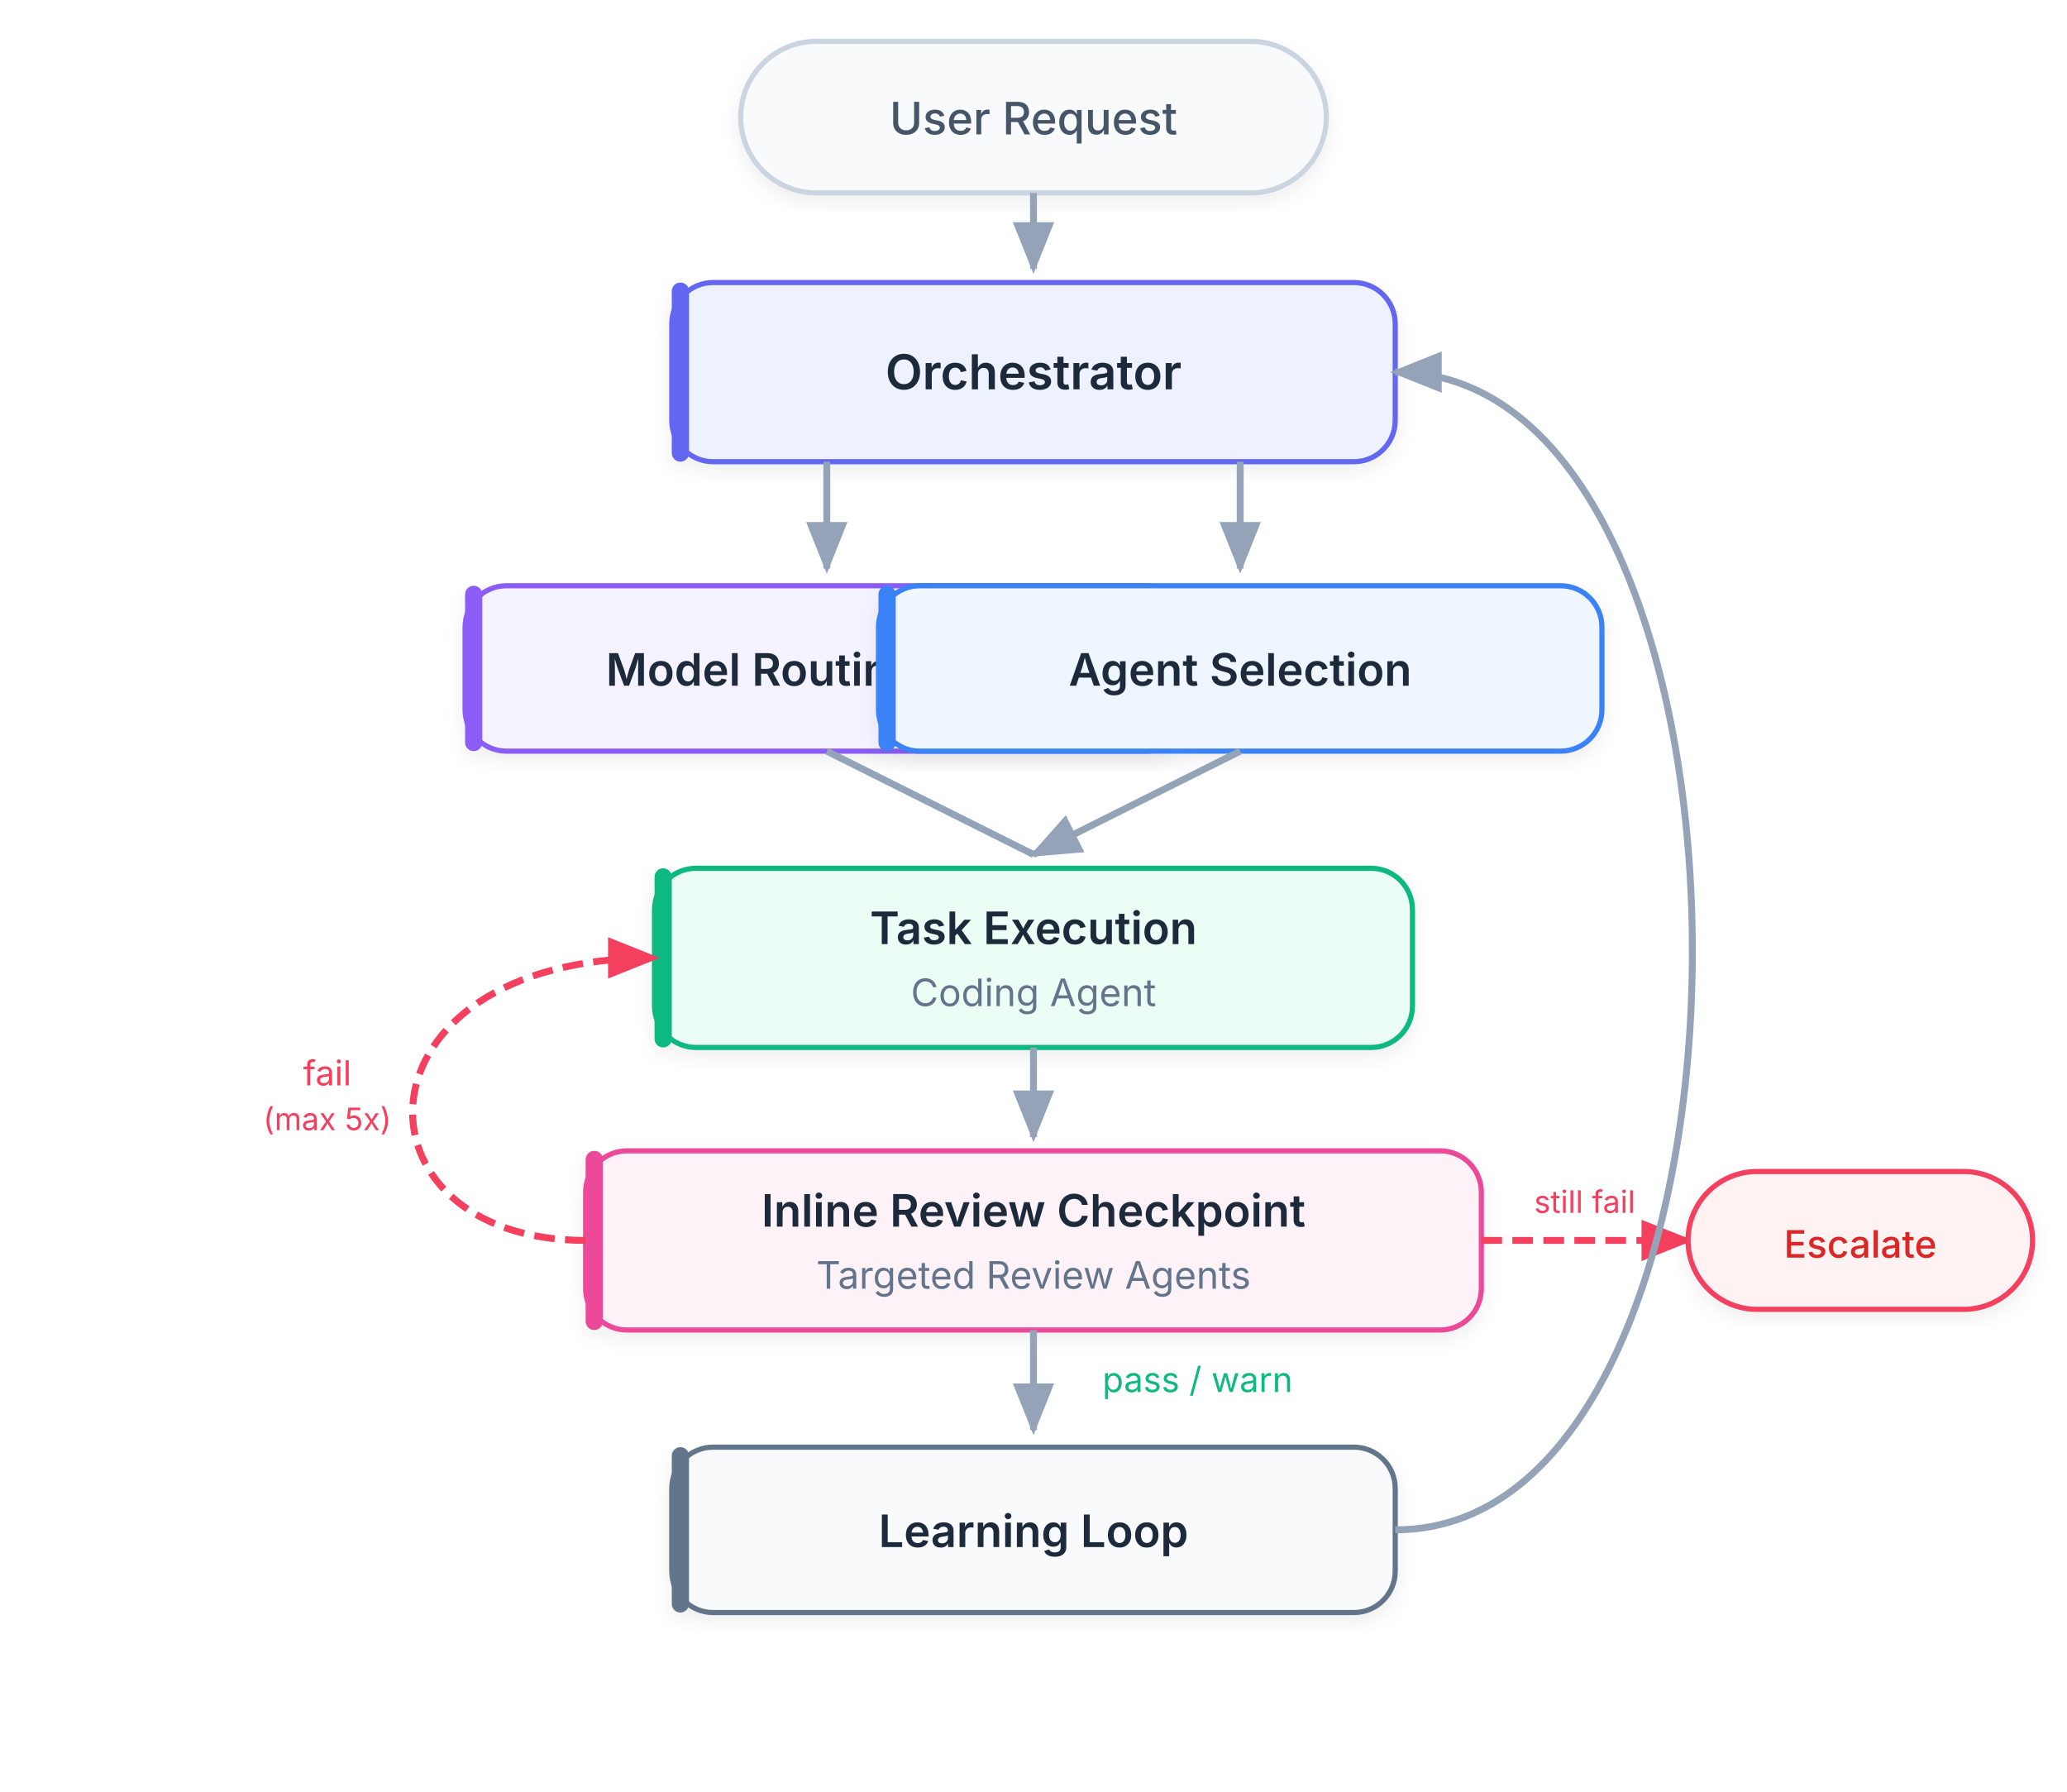
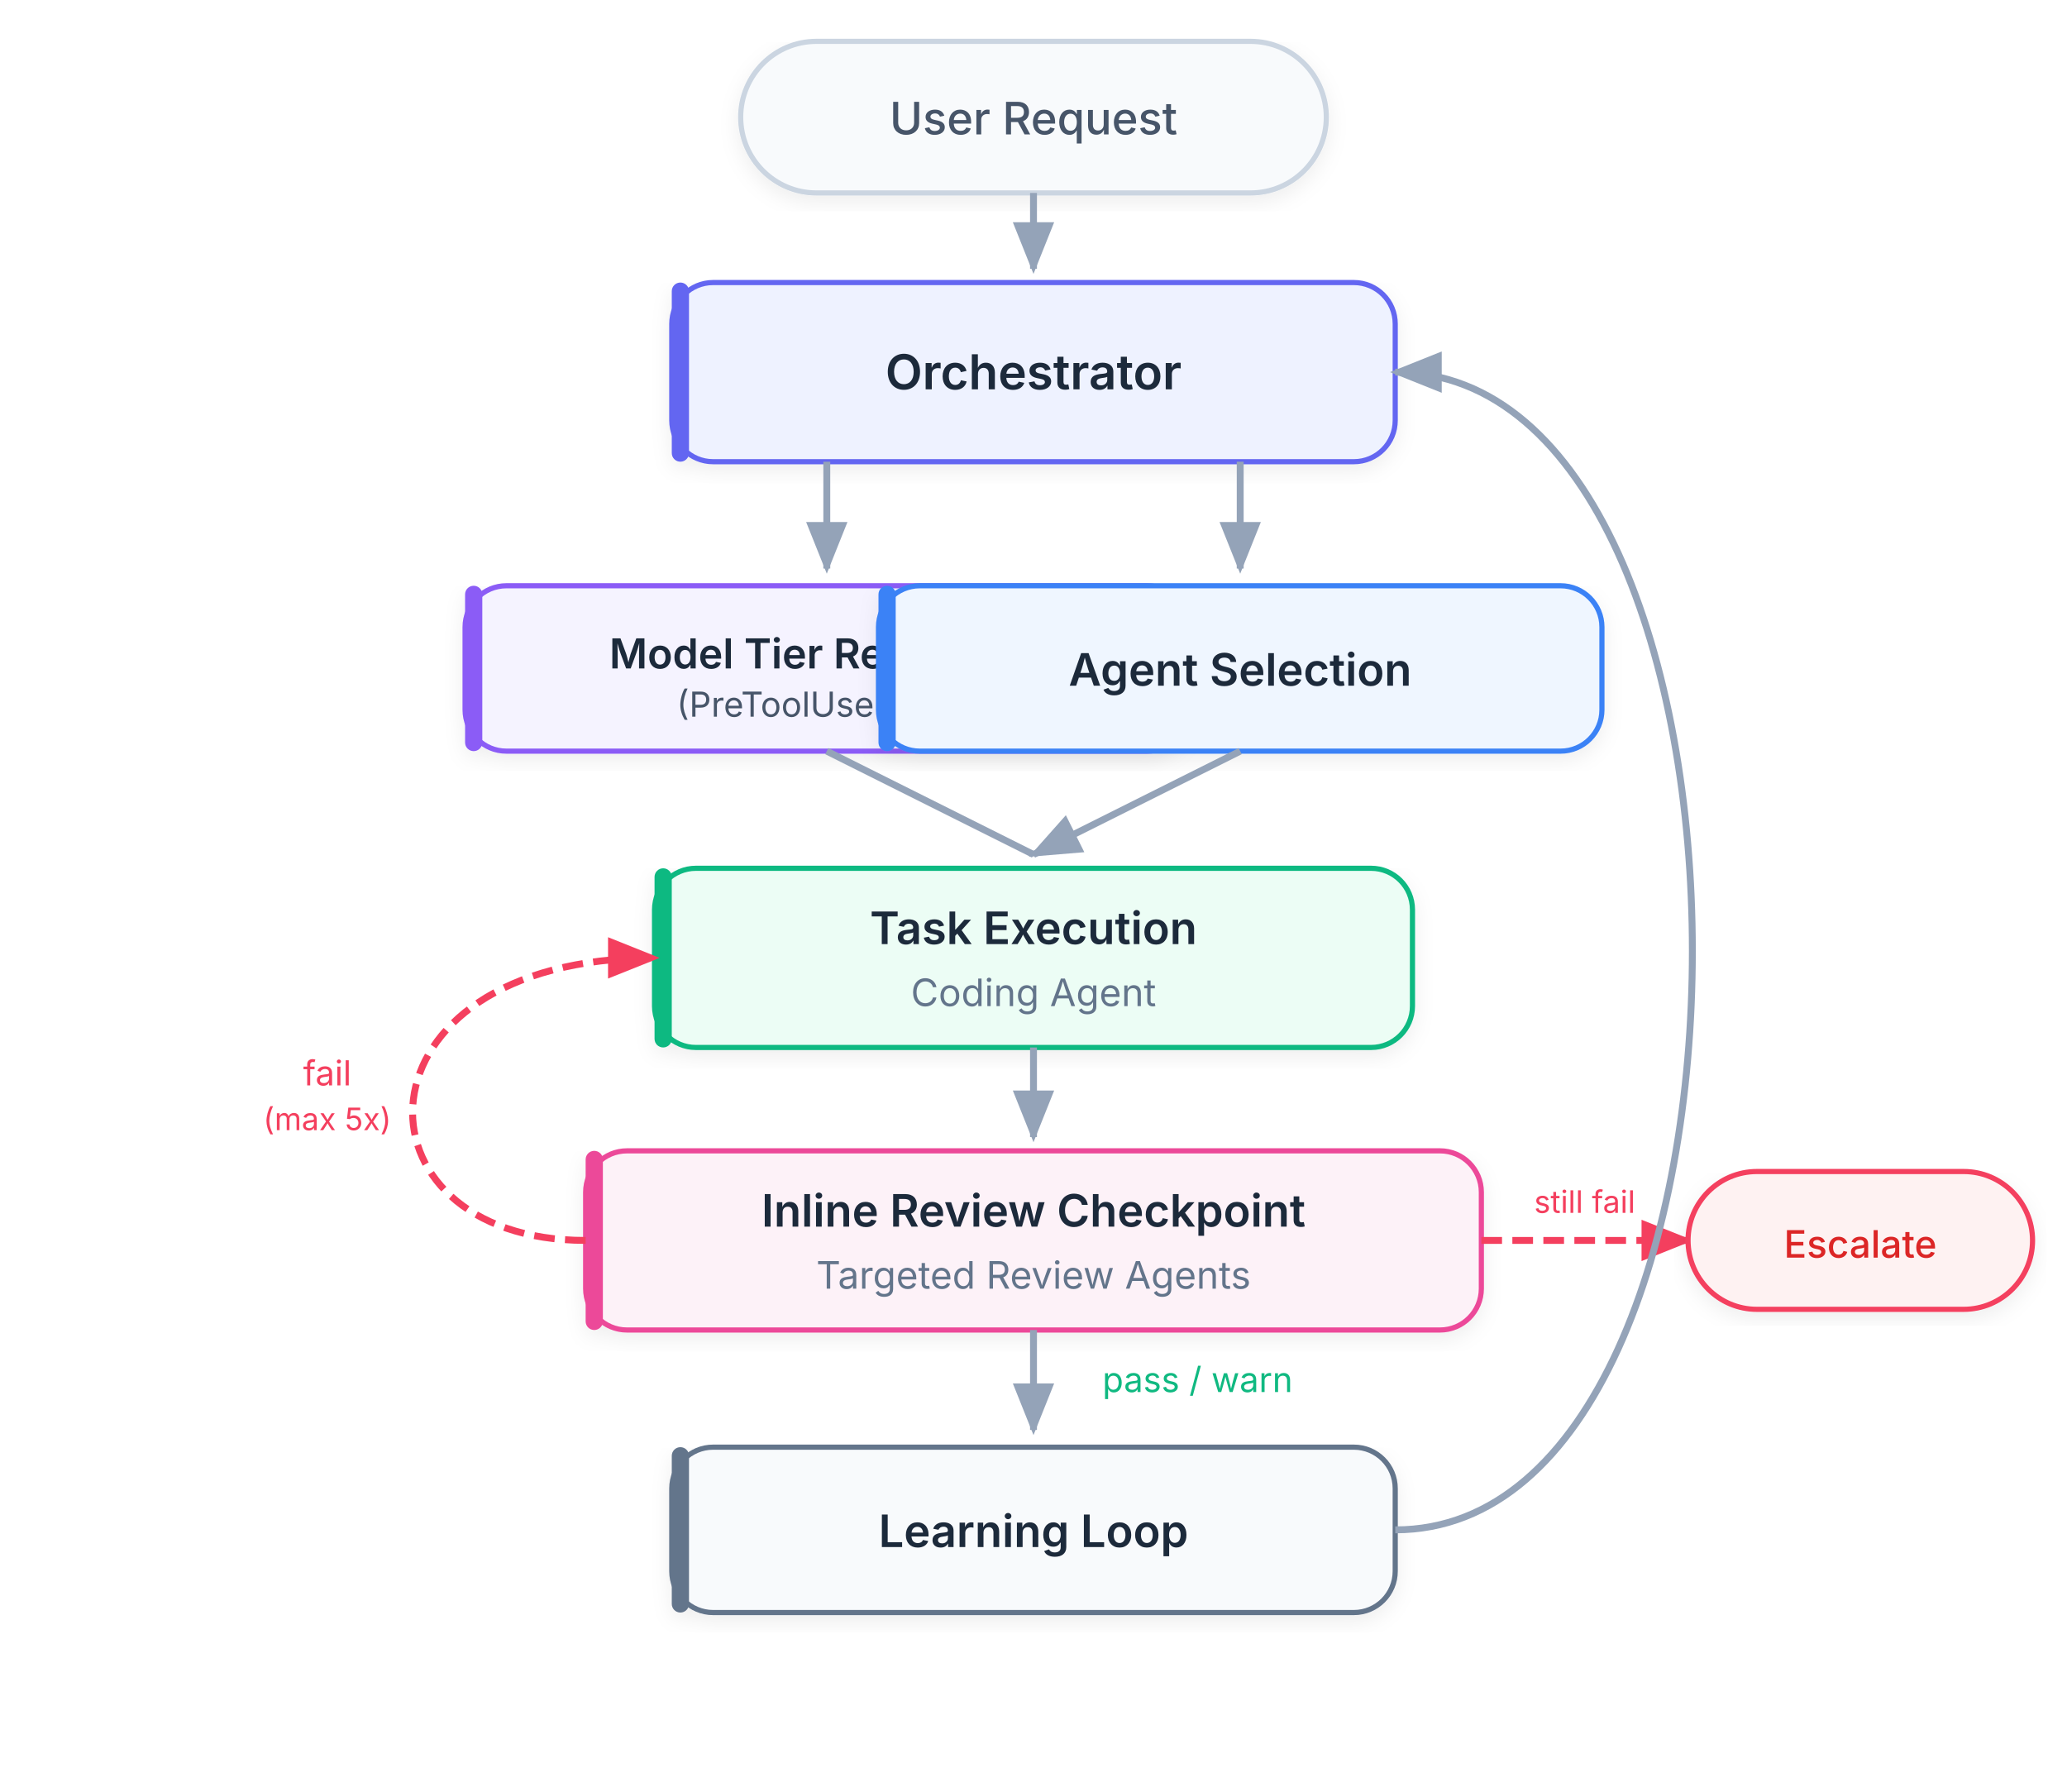
<svg xmlns="http://www.w3.org/2000/svg" viewBox="0 0 600 520" font-family="system-ui, -apple-system, 'Segoe UI', sans-serif">
  <defs>
    <filter id="shadow" x="-4%" y="-4%" width="108%" height="116%">
      <feDropShadow dx="0" dy="2" stdDeviation="3" flood-color="#000" flood-opacity="0.07" />
    </filter>
    <marker id="arrow" viewBox="0 0 10 8" refX="9" refY="4" markerWidth="8" markerHeight="6" orient="auto-start-reverse">
      <path d="M0,0 L10,4 L0,8 Z" fill="#94A3B8" />
    </marker>
    <marker id="arrow-red" viewBox="0 0 10 8" refX="9" refY="4" markerWidth="8" markerHeight="6" orient="auto-start-reverse">
      <path d="M0,0 L10,4 L0,8 Z" fill="#F43F5E" />
    </marker>
  </defs>
  <g filter="url(#shadow)">
    <rect x="215" y="12" width="170" height="44" rx="22" fill="#F8FAFC" stroke="#CBD5E1" stroke-width="1.5" />
    <text x="300" y="39" text-anchor="middle" font-size="13" font-weight="500" fill="#475569">User Request</text>
  </g>
  <line x1="300" y1="56" x2="300" y2="78" stroke="#94A3B8" stroke-width="2" marker-end="url(#arrow)" />
  <g filter="url(#shadow)">
    <rect x="195" y="82" width="210" height="52" rx="12" fill="#EEF2FF" stroke="#6366F1" stroke-width="1.5" />
    <rect x="195" y="82" width="5" height="52" rx="2.5" fill="#6366F1" />
    <text x="300" y="113" text-anchor="middle" font-size="14" font-weight="600" fill="#1E293B">Orchestrator</text>
  </g>
  <line x1="240" y1="134" x2="240" y2="165" stroke="#94A3B8" stroke-width="2" marker-end="url(#arrow)" />
  <line x1="360" y1="134" x2="360" y2="165" stroke="#94A3B8" stroke-width="2" marker-end="url(#arrow)" />
  <g filter="url(#shadow)">
    <rect x="135" y="170" width="210" height="48" rx="12" fill="#F5F3FF" stroke="#8B5CF6" stroke-width="1.5" />
    <rect x="135" y="170" width="5" height="48" rx="2.5" fill="#8B5CF6" />
-     <text x="240" y="199" text-anchor="middle" font-size="13" font-weight="600" fill="#1E293B">Model Routing Table</text>
+     <text x="240" y="194" text-anchor="middle" font-size="12" font-weight="600" fill="#1E293B">Model Tier Resolution</text>
+     <text x="240" y="208" text-anchor="middle" font-size="10" font-weight="400" fill="#475569">(PreToolUse hook)</text>
  </g>
  <g filter="url(#shadow)">
    <rect x="255" y="170" width="210" height="48" rx="12" fill="#EFF6FF" stroke="#3B82F6" stroke-width="1.5" />
    <rect x="255" y="170" width="5" height="48" rx="2.5" fill="#3B82F6" />
    <text x="360" y="199" text-anchor="middle" font-size="13" font-weight="600" fill="#1E293B">Agent Selection</text>
  </g>
  <line x1="240" y1="218" x2="300" y2="248" stroke="#94A3B8" stroke-width="2" />
  <line x1="360" y1="218" x2="300" y2="248" stroke="#94A3B8" stroke-width="2" marker-end="url(#arrow)" />
  <g filter="url(#shadow)">
    <rect x="190" y="252" width="220" height="52" rx="12" fill="#ECFDF5" stroke="#10B981" stroke-width="1.5" />
    <rect x="190" y="252" width="5" height="52" rx="2.5" fill="#10B981" />
    <text x="300" y="274" text-anchor="middle" font-size="13" font-weight="600" fill="#1E293B">Task Execution</text>
    <text x="300" y="292" text-anchor="middle" font-size="11" fill="#64748B">Coding Agent</text>
  </g>
  <line x1="300" y1="304" x2="300" y2="330" stroke="#94A3B8" stroke-width="2" marker-end="url(#arrow)" />
  <g filter="url(#shadow)">
    <rect x="170" y="334" width="260" height="52" rx="12" fill="#FDF2F8" stroke="#EC4899" stroke-width="1.5" />
    <rect x="170" y="334" width="5" height="52" rx="2.5" fill="#EC4899" />
    <text x="300" y="356" text-anchor="middle" font-size="13" font-weight="600" fill="#1E293B">Inline Review Checkpoint</text>
    <text x="300" y="374" text-anchor="middle" font-size="11" fill="#64748B">Targeted Review Agents</text>
  </g>
  <path d="M170,360 C100,360 100,278 190,278" stroke="#F43F5E" stroke-width="2" fill="none" stroke-dasharray="6,3" marker-end="url(#arrow-red)" />
  <text x="95" y="315" text-anchor="middle" font-size="10" fill="#F43F5E">fail</text>
  <text x="95" y="328" text-anchor="middle" font-size="9" fill="#F43F5E">(max 5x)</text>
  <line x1="430" y1="360" x2="490" y2="360" stroke="#F43F5E" stroke-width="2" stroke-dasharray="6,3" marker-end="url(#arrow-red)" />
  <g filter="url(#shadow)">
    <rect x="490" y="340" width="100" height="40" rx="20" fill="#FEF2F2" stroke="#F43F5E" stroke-width="1.5" />
    <text x="540" y="365" text-anchor="middle" font-size="11" font-weight="500" fill="#DC2626">Escalate</text>
  </g>
  <text x="460" y="352" text-anchor="middle" font-size="9" fill="#F43F5E">still fail</text>
  <line x1="300" y1="386" x2="300" y2="415" stroke="#94A3B8" stroke-width="2" marker-end="url(#arrow)" />
  <text x="320" y="404" font-size="10" fill="#10B981">pass / warn</text>
  <g filter="url(#shadow)">
    <rect x="195" y="420" width="210" height="48" rx="12" fill="#F8FAFC" stroke="#64748B" stroke-width="1.5" />
    <rect x="195" y="420" width="5" height="48" rx="2.5" fill="#64748B" />
    <text x="300" y="449" text-anchor="middle" font-size="13" font-weight="600" fill="#1E293B">Learning Loop</text>
  </g>
  <path d="M405,444 C520,444 520,108 405,108" stroke="#94A3B8" stroke-width="2" fill="none" marker-end="url(#arrow)" />
</svg>
